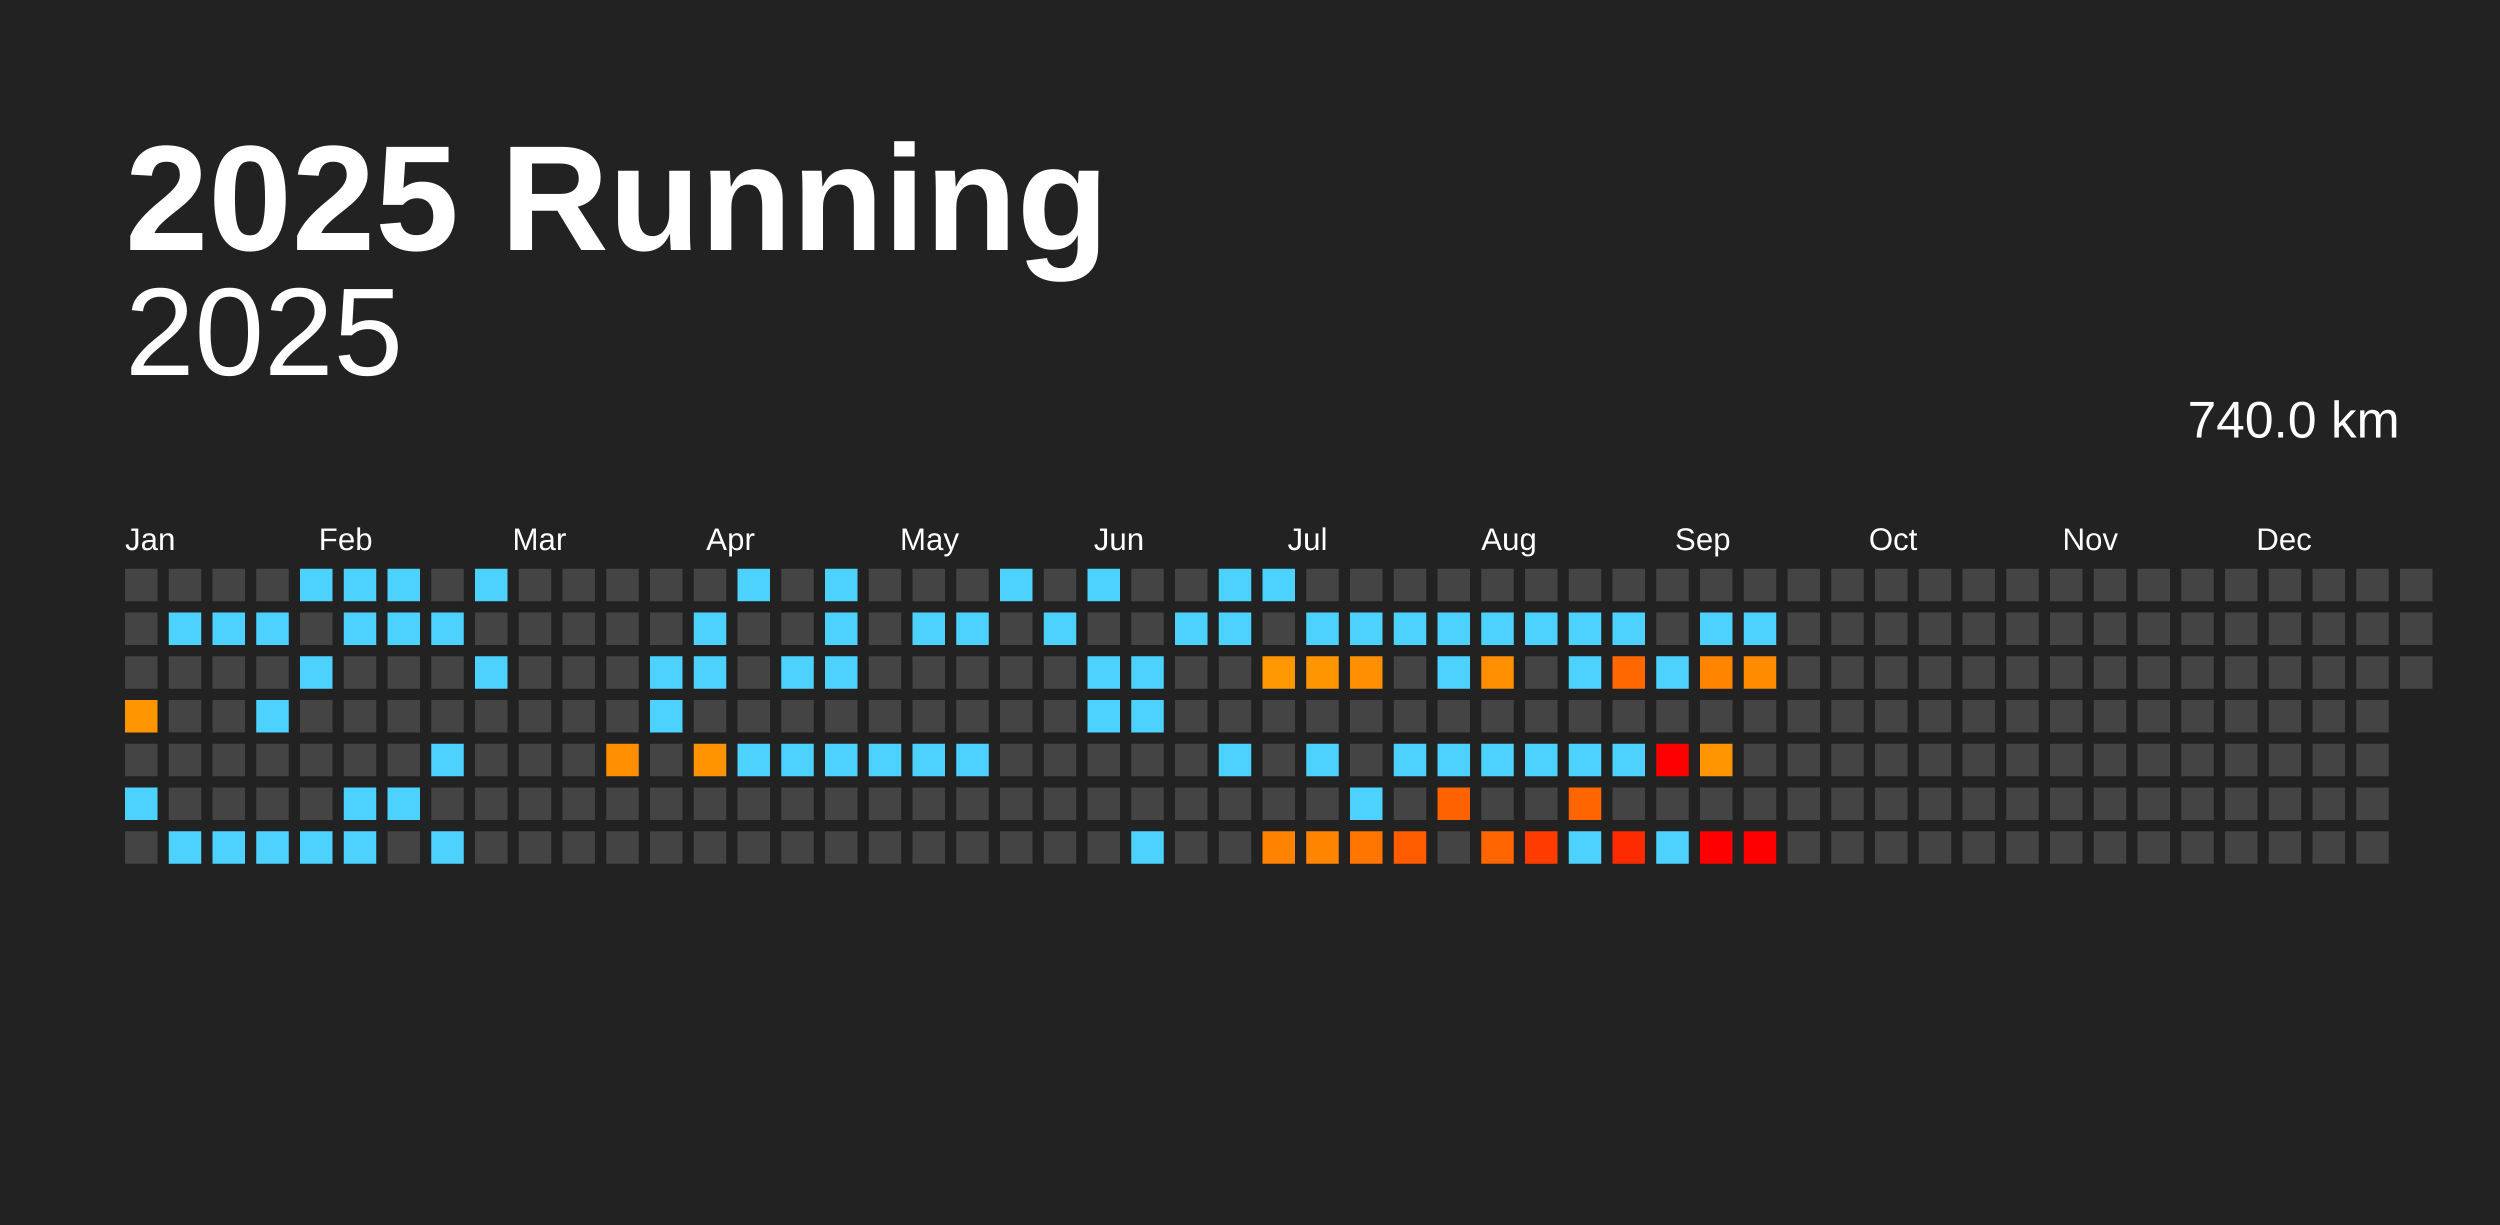
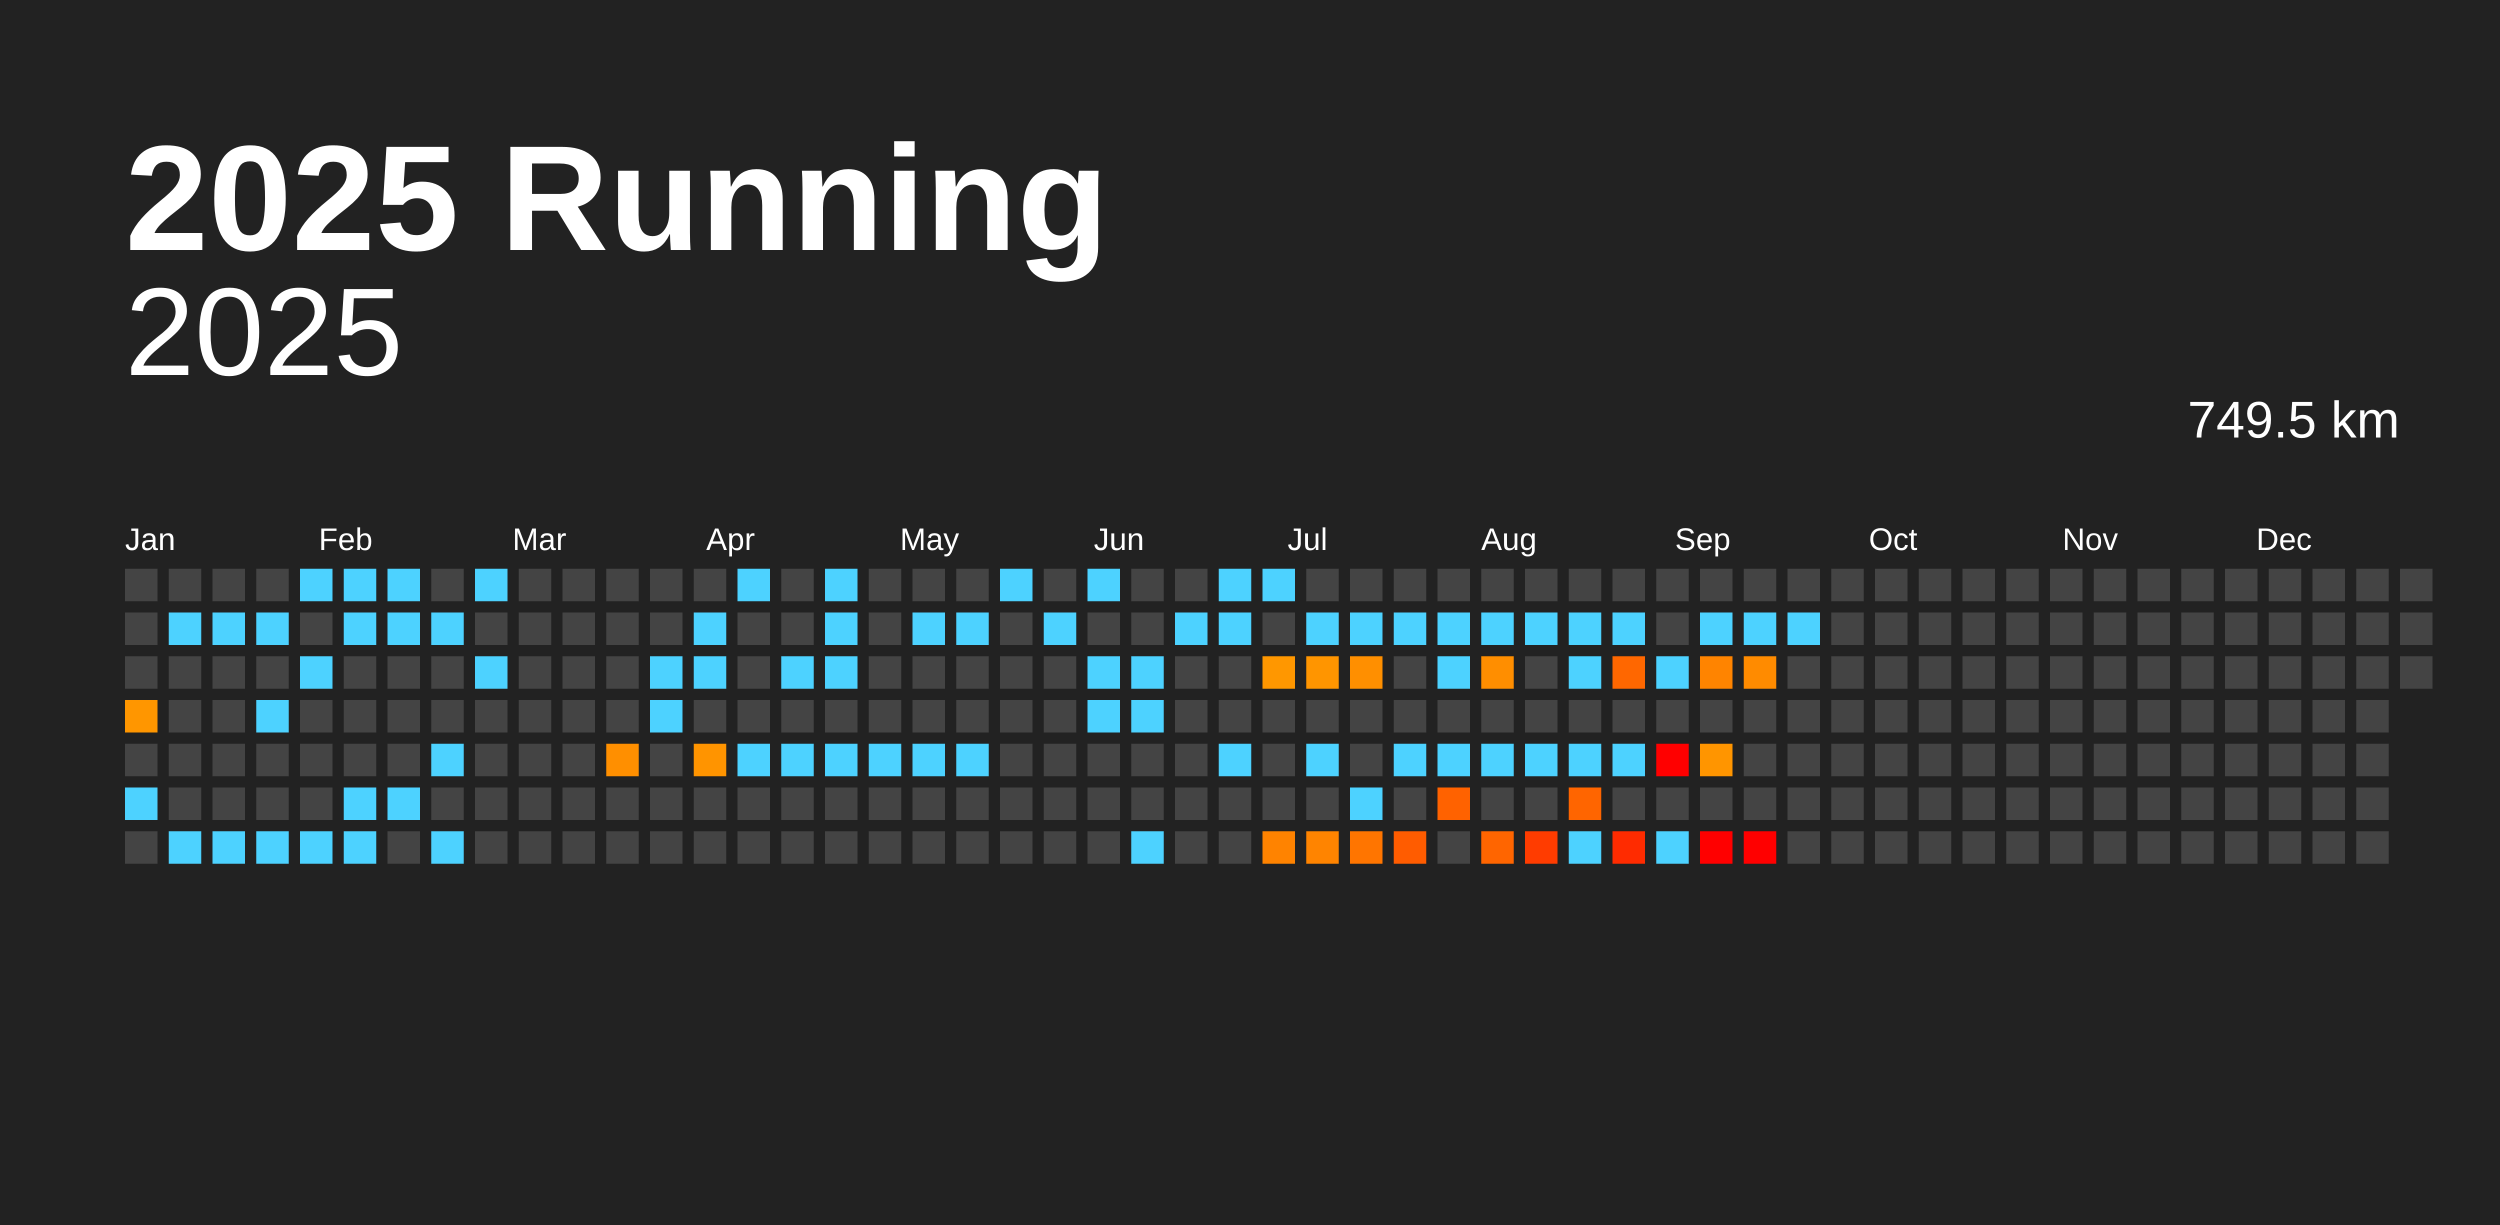
<svg xmlns="http://www.w3.org/2000/svg" baseProfile="full" height="98mm" version="1.1" viewBox="0,0,200,98" width="200mm">
  <defs />
  <rect fill="#222222" height="98" width="200" x="0" y="0" />
  <text fill="#FFFFFF" style="font-size:12px; font-family:Arial; font-weight:bold;" x="10" y="20">2025 Running</text>
  <text alignment-baseline="hanging" fill="#FFFFFF" style="font-size:10.0px; font-family:Arial;" x="10" y="30">2025</text>
-   <text alignment-baseline="hanging" fill="#FFFFFF" style="font-size:4.125px; font-family:Arial;" x="175" y="35">740.0 km</text>
+   <text alignment-baseline="hanging" fill="#FFFFFF" style="font-size:4.125px; font-family:Arial;" x="175" y="35">749.5 km</text>
  <text fill="#FFFFFF" style="font-size:2.5px; font-family:Arial" x="10.0" y="44">Jan</text>
  <text fill="#FFFFFF" style="font-size:2.5px; font-family:Arial" x="25.5" y="44">Feb</text>
  <text fill="#FFFFFF" style="font-size:2.5px; font-family:Arial" x="41.0" y="44">Mar</text>
  <text fill="#FFFFFF" style="font-size:2.5px; font-family:Arial" x="56.5" y="44">Apr</text>
  <text fill="#FFFFFF" style="font-size:2.5px; font-family:Arial" x="72.0" y="44">May</text>
  <text fill="#FFFFFF" style="font-size:2.5px; font-family:Arial" x="87.5" y="44">Jun</text>
  <text fill="#FFFFFF" style="font-size:2.5px; font-family:Arial" x="103.0" y="44">Jul</text>
  <text fill="#FFFFFF" style="font-size:2.5px; font-family:Arial" x="118.5" y="44">Aug</text>
  <text fill="#FFFFFF" style="font-size:2.5px; font-family:Arial" x="134.0" y="44">Sep</text>
  <text fill="#FFFFFF" style="font-size:2.5px; font-family:Arial" x="149.5" y="44">Oct</text>
  <text fill="#FFFFFF" style="font-size:2.5px; font-family:Arial" x="165.0" y="44">Nov</text>
  <text fill="#FFFFFF" style="font-size:2.5px; font-family:Arial" x="180.5" y="44">Dec</text>
  <rect fill="#444444" height="2.6" width="2.6" x="10.0" y="45.5" />
  <rect fill="#444444" height="2.6" width="2.6" x="10.0" y="49.0" />
  <rect fill="#444444" height="2.6" width="2.6" x="10.0" y="52.5" />
  <rect fill="#ff9600" height="2.6" width="2.6" x="10.0" y="56.0" />
  <rect fill="#444444" height="2.6" width="2.6" x="10.0" y="59.5" />
  <rect fill="#4dd2ff" height="2.6" width="2.6" x="10.0" y="63.0" />
  <rect fill="#444444" height="2.6" width="2.6" x="10.0" y="66.5" />
  <rect fill="#444444" height="2.6" width="2.6" x="13.5" y="45.5" />
  <rect fill="#4dd2ff" height="2.6" width="2.6" x="13.5" y="49.0" />
  <rect fill="#444444" height="2.6" width="2.6" x="13.5" y="52.5" />
  <rect fill="#444444" height="2.6" width="2.6" x="13.5" y="56.0" />
  <rect fill="#444444" height="2.6" width="2.6" x="13.5" y="59.5" />
  <rect fill="#444444" height="2.6" width="2.6" x="13.5" y="63.0" />
  <rect fill="#4dd2ff" height="2.6" width="2.6" x="13.5" y="66.5" />
  <rect fill="#444444" height="2.6" width="2.6" x="17.0" y="45.5" />
  <rect fill="#4dd2ff" height="2.6" width="2.6" x="17.0" y="49.0" />
  <rect fill="#444444" height="2.6" width="2.6" x="17.0" y="52.5" />
  <rect fill="#444444" height="2.6" width="2.6" x="17.0" y="56.0" />
  <rect fill="#444444" height="2.6" width="2.6" x="17.0" y="59.5" />
  <rect fill="#444444" height="2.6" width="2.6" x="17.0" y="63.0" />
  <rect fill="#4dd2ff" height="2.6" width="2.6" x="17.0" y="66.5" />
  <rect fill="#444444" height="2.6" width="2.6" x="20.5" y="45.5" />
  <rect fill="#4dd2ff" height="2.6" width="2.6" x="20.5" y="49.0" />
  <rect fill="#444444" height="2.6" width="2.6" x="20.5" y="52.5" />
  <rect fill="#4dd2ff" height="2.6" width="2.6" x="20.5" y="56.0" />
  <rect fill="#444444" height="2.6" width="2.6" x="20.5" y="59.5" />
  <rect fill="#444444" height="2.6" width="2.6" x="20.5" y="63.0" />
  <rect fill="#4dd2ff" height="2.6" width="2.6" x="20.5" y="66.5" />
  <rect fill="#4dd2ff" height="2.6" width="2.6" x="24.0" y="45.5" />
  <rect fill="#444444" height="2.6" width="2.6" x="24.0" y="49.0" />
  <rect fill="#4dd2ff" height="2.6" width="2.6" x="24.0" y="52.5" />
  <rect fill="#444444" height="2.6" width="2.6" x="24.0" y="56.0" />
  <rect fill="#444444" height="2.6" width="2.6" x="24.0" y="59.5" />
  <rect fill="#444444" height="2.6" width="2.6" x="24.0" y="63.0" />
  <rect fill="#4dd2ff" height="2.6" width="2.6" x="24.0" y="66.5" />
  <rect fill="#4dd2ff" height="2.6" width="2.6" x="27.5" y="45.5" />
  <rect fill="#4dd2ff" height="2.6" width="2.6" x="27.5" y="49.0" />
  <rect fill="#444444" height="2.6" width="2.6" x="27.5" y="52.5" />
  <rect fill="#444444" height="2.6" width="2.6" x="27.5" y="56.0" />
  <rect fill="#444444" height="2.6" width="2.6" x="27.5" y="59.5" />
  <rect fill="#4dd2ff" height="2.6" width="2.6" x="27.5" y="63.0" />
  <rect fill="#4dd2ff" height="2.6" width="2.6" x="27.5" y="66.5" />
  <rect fill="#4dd2ff" height="2.6" width="2.6" x="31.0" y="45.5" />
  <rect fill="#4dd2ff" height="2.6" width="2.6" x="31.0" y="49.0" />
  <rect fill="#444444" height="2.6" width="2.6" x="31.0" y="52.5" />
  <rect fill="#444444" height="2.6" width="2.6" x="31.0" y="56.0" />
  <rect fill="#444444" height="2.6" width="2.6" x="31.0" y="59.5" />
  <rect fill="#4dd2ff" height="2.6" width="2.6" x="31.0" y="63.0" />
  <rect fill="#444444" height="2.6" width="2.6" x="31.0" y="66.5" />
  <rect fill="#444444" height="2.6" width="2.6" x="34.5" y="45.5" />
  <rect fill="#4dd2ff" height="2.6" width="2.6" x="34.5" y="49.0" />
  <rect fill="#444444" height="2.6" width="2.6" x="34.5" y="52.5" />
  <rect fill="#444444" height="2.6" width="2.6" x="34.5" y="56.0" />
  <rect fill="#4dd2ff" height="2.6" width="2.6" x="34.5" y="59.5" />
  <rect fill="#444444" height="2.6" width="2.6" x="34.5" y="63.0" />
  <rect fill="#4dd2ff" height="2.6" width="2.6" x="34.5" y="66.5" />
  <rect fill="#4dd2ff" height="2.6" width="2.6" x="38.0" y="45.5" />
  <rect fill="#444444" height="2.6" width="2.6" x="38.0" y="49.0" />
  <rect fill="#4dd2ff" height="2.6" width="2.6" x="38.0" y="52.5" />
  <rect fill="#444444" height="2.6" width="2.6" x="38.0" y="56.0" />
  <rect fill="#444444" height="2.6" width="2.6" x="38.0" y="59.5" />
  <rect fill="#444444" height="2.6" width="2.6" x="38.0" y="63.0" />
  <rect fill="#444444" height="2.6" width="2.6" x="38.0" y="66.5" />
  <rect fill="#444444" height="2.6" width="2.6" x="41.5" y="45.5" />
  <rect fill="#444444" height="2.6" width="2.6" x="41.5" y="49.0" />
  <rect fill="#444444" height="2.6" width="2.6" x="41.5" y="52.5" />
  <rect fill="#444444" height="2.6" width="2.6" x="41.5" y="56.0" />
  <rect fill="#444444" height="2.6" width="2.6" x="41.5" y="59.5" />
  <rect fill="#444444" height="2.6" width="2.6" x="41.5" y="63.0" />
  <rect fill="#444444" height="2.6" width="2.6" x="41.5" y="66.5" />
  <rect fill="#444444" height="2.6" width="2.6" x="45.0" y="45.5" />
  <rect fill="#444444" height="2.6" width="2.6" x="45.0" y="49.0" />
  <rect fill="#444444" height="2.6" width="2.6" x="45.0" y="52.5" />
  <rect fill="#444444" height="2.6" width="2.6" x="45.0" y="56.0" />
  <rect fill="#444444" height="2.6" width="2.6" x="45.0" y="59.5" />
  <rect fill="#444444" height="2.6" width="2.6" x="45.0" y="63.0" />
  <rect fill="#444444" height="2.6" width="2.6" x="45.0" y="66.5" />
  <rect fill="#444444" height="2.6" width="2.6" x="48.5" y="45.5" />
  <rect fill="#444444" height="2.6" width="2.6" x="48.5" y="49.0" />
  <rect fill="#444444" height="2.6" width="2.6" x="48.5" y="52.5" />
  <rect fill="#444444" height="2.6" width="2.6" x="48.5" y="56.0" />
  <rect fill="#ff8f00" height="2.6" width="2.6" x="48.5" y="59.5" />
  <rect fill="#444444" height="2.6" width="2.6" x="48.5" y="63.0" />
  <rect fill="#444444" height="2.6" width="2.6" x="48.5" y="66.5" />
  <rect fill="#444444" height="2.6" width="2.6" x="52.0" y="45.5" />
  <rect fill="#444444" height="2.6" width="2.6" x="52.0" y="49.0" />
  <rect fill="#4dd2ff" height="2.6" width="2.6" x="52.0" y="52.5" />
  <rect fill="#4dd2ff" height="2.6" width="2.6" x="52.0" y="56.0" />
  <rect fill="#444444" height="2.6" width="2.6" x="52.0" y="59.5" />
  <rect fill="#444444" height="2.6" width="2.6" x="52.0" y="63.0" />
  <rect fill="#444444" height="2.6" width="2.6" x="52.0" y="66.5" />
  <rect fill="#444444" height="2.6" width="2.6" x="55.5" y="45.5" />
  <rect fill="#4dd2ff" height="2.6" width="2.6" x="55.5" y="49.0" />
  <rect fill="#4dd2ff" height="2.6" width="2.6" x="55.5" y="52.5" />
  <rect fill="#444444" height="2.6" width="2.6" x="55.5" y="56.0" />
  <rect fill="#ff9400" height="2.6" width="2.6" x="55.5" y="59.5" />
  <rect fill="#444444" height="2.6" width="2.6" x="55.5" y="63.0" />
  <rect fill="#444444" height="2.6" width="2.6" x="55.5" y="66.5" />
  <rect fill="#4dd2ff" height="2.6" width="2.6" x="59.0" y="45.5" />
  <rect fill="#444444" height="2.6" width="2.6" x="59.0" y="49.0" />
  <rect fill="#444444" height="2.6" width="2.6" x="59.0" y="52.5" />
  <rect fill="#444444" height="2.6" width="2.6" x="59.0" y="56.0" />
  <rect fill="#4dd2ff" height="2.6" width="2.6" x="59.0" y="59.5" />
  <rect fill="#444444" height="2.6" width="2.6" x="59.0" y="63.0" />
  <rect fill="#444444" height="2.6" width="2.6" x="59.0" y="66.5" />
  <rect fill="#444444" height="2.6" width="2.6" x="62.5" y="45.5" />
  <rect fill="#444444" height="2.6" width="2.6" x="62.5" y="49.0" />
  <rect fill="#4dd2ff" height="2.6" width="2.6" x="62.5" y="52.5" />
  <rect fill="#444444" height="2.6" width="2.6" x="62.5" y="56.0" />
  <rect fill="#4dd2ff" height="2.6" width="2.6" x="62.5" y="59.5" />
  <rect fill="#444444" height="2.6" width="2.6" x="62.5" y="63.0" />
  <rect fill="#444444" height="2.6" width="2.6" x="62.5" y="66.5" />
  <rect fill="#4dd2ff" height="2.6" width="2.6" x="66.0" y="45.5" />
  <rect fill="#4dd2ff" height="2.6" width="2.6" x="66.0" y="49.0" />
  <rect fill="#4dd2ff" height="2.6" width="2.6" x="66.0" y="52.5" />
  <rect fill="#444444" height="2.6" width="2.6" x="66.0" y="56.0" />
  <rect fill="#4dd2ff" height="2.6" width="2.6" x="66.0" y="59.5" />
  <rect fill="#444444" height="2.6" width="2.6" x="66.0" y="63.0" />
  <rect fill="#444444" height="2.6" width="2.6" x="66.0" y="66.5" />
  <rect fill="#444444" height="2.6" width="2.6" x="69.5" y="45.5" />
  <rect fill="#444444" height="2.6" width="2.6" x="69.5" y="49.0" />
  <rect fill="#444444" height="2.6" width="2.6" x="69.5" y="52.5" />
  <rect fill="#444444" height="2.6" width="2.6" x="69.5" y="56.0" />
  <rect fill="#4dd2ff" height="2.6" width="2.6" x="69.5" y="59.5" />
  <rect fill="#444444" height="2.6" width="2.6" x="69.5" y="63.0" />
  <rect fill="#444444" height="2.6" width="2.6" x="69.5" y="66.5" />
  <rect fill="#444444" height="2.6" width="2.6" x="73.0" y="45.5" />
  <rect fill="#4dd2ff" height="2.6" width="2.6" x="73.0" y="49.0" />
  <rect fill="#444444" height="2.6" width="2.6" x="73.0" y="52.5" />
  <rect fill="#444444" height="2.6" width="2.6" x="73.0" y="56.0" />
  <rect fill="#4dd2ff" height="2.6" width="2.6" x="73.0" y="59.5" />
  <rect fill="#444444" height="2.6" width="2.6" x="73.0" y="63.0" />
  <rect fill="#444444" height="2.6" width="2.6" x="73.0" y="66.5" />
  <rect fill="#444444" height="2.6" width="2.6" x="76.5" y="45.5" />
  <rect fill="#4dd2ff" height="2.6" width="2.6" x="76.5" y="49.0" />
  <rect fill="#444444" height="2.6" width="2.6" x="76.5" y="52.5" />
  <rect fill="#444444" height="2.6" width="2.6" x="76.5" y="56.0" />
  <rect fill="#4dd2ff" height="2.6" width="2.6" x="76.5" y="59.5" />
  <rect fill="#444444" height="2.6" width="2.6" x="76.5" y="63.0" />
  <rect fill="#444444" height="2.6" width="2.6" x="76.5" y="66.5" />
  <rect fill="#4dd2ff" height="2.6" width="2.6" x="80.0" y="45.5" />
  <rect fill="#444444" height="2.6" width="2.6" x="80.0" y="49.0" />
  <rect fill="#444444" height="2.6" width="2.6" x="80.0" y="52.5" />
  <rect fill="#444444" height="2.6" width="2.6" x="80.0" y="56.0" />
  <rect fill="#444444" height="2.6" width="2.6" x="80.0" y="59.5" />
  <rect fill="#444444" height="2.6" width="2.6" x="80.0" y="63.0" />
  <rect fill="#444444" height="2.6" width="2.6" x="80.0" y="66.5" />
  <rect fill="#444444" height="2.6" width="2.6" x="83.5" y="45.5" />
  <rect fill="#4dd2ff" height="2.6" width="2.6" x="83.5" y="49.0" />
  <rect fill="#444444" height="2.6" width="2.6" x="83.5" y="52.5" />
  <rect fill="#444444" height="2.6" width="2.6" x="83.5" y="56.0" />
  <rect fill="#444444" height="2.6" width="2.6" x="83.5" y="59.5" />
  <rect fill="#444444" height="2.6" width="2.6" x="83.5" y="63.0" />
  <rect fill="#444444" height="2.6" width="2.6" x="83.5" y="66.5" />
  <rect fill="#4dd2ff" height="2.6" width="2.6" x="87.0" y="45.5" />
  <rect fill="#444444" height="2.6" width="2.6" x="87.0" y="49.0" />
  <rect fill="#4dd2ff" height="2.6" width="2.6" x="87.0" y="52.5" />
  <rect fill="#4dd2ff" height="2.6" width="2.6" x="87.0" y="56.0" />
  <rect fill="#444444" height="2.6" width="2.6" x="87.0" y="59.5" />
  <rect fill="#444444" height="2.6" width="2.6" x="87.0" y="63.0" />
  <rect fill="#444444" height="2.6" width="2.6" x="87.0" y="66.5" />
  <rect fill="#444444" height="2.6" width="2.6" x="90.5" y="45.5" />
  <rect fill="#444444" height="2.6" width="2.6" x="90.5" y="49.0" />
  <rect fill="#4dd2ff" height="2.6" width="2.6" x="90.5" y="52.5" />
  <rect fill="#4dd2ff" height="2.6" width="2.6" x="90.5" y="56.0" />
  <rect fill="#444444" height="2.6" width="2.6" x="90.5" y="59.5" />
  <rect fill="#444444" height="2.6" width="2.6" x="90.5" y="63.0" />
  <rect fill="#4dd2ff" height="2.6" width="2.6" x="90.5" y="66.5" />
  <rect fill="#444444" height="2.6" width="2.6" x="94.0" y="45.5" />
  <rect fill="#4dd2ff" height="2.6" width="2.6" x="94.0" y="49.0" />
  <rect fill="#444444" height="2.6" width="2.6" x="94.0" y="52.5" />
  <rect fill="#444444" height="2.6" width="2.6" x="94.0" y="56.0" />
  <rect fill="#444444" height="2.6" width="2.6" x="94.0" y="59.5" />
  <rect fill="#444444" height="2.6" width="2.6" x="94.0" y="63.0" />
  <rect fill="#444444" height="2.6" width="2.6" x="94.0" y="66.5" />
  <rect fill="#4dd2ff" height="2.6" width="2.6" x="97.5" y="45.5" />
  <rect fill="#4dd2ff" height="2.6" width="2.6" x="97.5" y="49.0" />
  <rect fill="#444444" height="2.6" width="2.6" x="97.5" y="52.5" />
  <rect fill="#444444" height="2.6" width="2.6" x="97.5" y="56.0" />
  <rect fill="#4dd2ff" height="2.6" width="2.6" x="97.5" y="59.5" />
  <rect fill="#444444" height="2.6" width="2.6" x="97.5" y="63.0" />
  <rect fill="#444444" height="2.6" width="2.6" x="97.5" y="66.5" />
  <rect fill="#4dd2ff" height="2.6" width="2.6" x="101.0" y="45.5" />
  <rect fill="#444444" height="2.6" width="2.6" x="101.0" y="49.0" />
  <rect fill="#ff9700" height="2.6" width="2.6" x="101.0" y="52.5" />
  <rect fill="#444444" height="2.6" width="2.6" x="101.0" y="56.0" />
  <rect fill="#444444" height="2.6" width="2.6" x="101.0" y="59.5" />
  <rect fill="#444444" height="2.6" width="2.6" x="101.0" y="63.0" />
  <rect fill="#ff8300" height="2.6" width="2.6" x="101.0" y="66.5" />
  <rect fill="#444444" height="2.6" width="2.6" x="104.5" y="45.5" />
  <rect fill="#4dd2ff" height="2.6" width="2.6" x="104.5" y="49.0" />
  <rect fill="#ff9500" height="2.6" width="2.6" x="104.5" y="52.5" />
  <rect fill="#444444" height="2.6" width="2.6" x="104.5" y="56.0" />
  <rect fill="#4dd2ff" height="2.6" width="2.6" x="104.5" y="59.5" />
  <rect fill="#444444" height="2.6" width="2.6" x="104.5" y="63.0" />
  <rect fill="#ff8400" height="2.6" width="2.6" x="104.5" y="66.5" />
  <rect fill="#444444" height="2.6" width="2.6" x="108.0" y="45.5" />
  <rect fill="#4dd2ff" height="2.6" width="2.6" x="108.0" y="49.0" />
  <rect fill="#ff8f00" height="2.6" width="2.6" x="108.0" y="52.5" />
  <rect fill="#444444" height="2.6" width="2.6" x="108.0" y="56.0" />
  <rect fill="#444444" height="2.6" width="2.6" x="108.0" y="59.5" />
  <rect fill="#4dd2ff" height="2.6" width="2.6" x="108.0" y="63.0" />
  <rect fill="#ff7500" height="2.6" width="2.6" x="108.0" y="66.5" />
  <rect fill="#444444" height="2.6" width="2.6" x="111.5" y="45.5" />
  <rect fill="#4dd2ff" height="2.6" width="2.6" x="111.5" y="49.0" />
  <rect fill="#444444" height="2.6" width="2.6" x="111.5" y="52.5" />
  <rect fill="#444444" height="2.6" width="2.6" x="111.5" y="56.0" />
  <rect fill="#4dd2ff" height="2.6" width="2.6" x="111.5" y="59.5" />
  <rect fill="#444444" height="2.6" width="2.6" x="111.5" y="63.0" />
  <rect fill="#ff5c00" height="2.6" width="2.6" x="111.5" y="66.5" />
  <rect fill="#444444" height="2.6" width="2.6" x="115.0" y="45.5" />
  <rect fill="#4dd2ff" height="2.6" width="2.6" x="115.0" y="49.0" />
  <rect fill="#4dd2ff" height="2.6" width="2.6" x="115.0" y="52.5" />
  <rect fill="#444444" height="2.6" width="2.6" x="115.0" y="56.0" />
  <rect fill="#4dd2ff" height="2.6" width="2.6" x="115.0" y="59.5" />
  <rect fill="#ff6200" height="2.6" width="2.6" x="115.0" y="63.0" />
  <rect fill="#444444" height="2.6" width="2.6" x="115.0" y="66.5" />
  <rect fill="#444444" height="2.6" width="2.6" x="118.5" y="45.5" />
  <rect fill="#4dd2ff" height="2.6" width="2.6" x="118.5" y="49.0" />
  <rect fill="#ff8e00" height="2.6" width="2.6" x="118.5" y="52.5" />
  <rect fill="#444444" height="2.6" width="2.6" x="118.5" y="56.0" />
  <rect fill="#4dd2ff" height="2.6" width="2.6" x="118.5" y="59.5" />
  <rect fill="#444444" height="2.6" width="2.6" x="118.5" y="63.0" />
  <rect fill="#ff6500" height="2.6" width="2.6" x="118.5" y="66.5" />
  <rect fill="#444444" height="2.6" width="2.6" x="122.0" y="45.5" />
  <rect fill="#4dd2ff" height="2.6" width="2.6" x="122.0" y="49.0" />
  <rect fill="#444444" height="2.6" width="2.6" x="122.0" y="52.5" />
  <rect fill="#444444" height="2.6" width="2.6" x="122.0" y="56.0" />
  <rect fill="#4dd2ff" height="2.6" width="2.6" x="122.0" y="59.5" />
  <rect fill="#444444" height="2.6" width="2.6" x="122.0" y="63.0" />
  <rect fill="#ff3c00" height="2.6" width="2.6" x="122.0" y="66.5" />
  <rect fill="#444444" height="2.6" width="2.6" x="125.5" y="45.5" />
  <rect fill="#4dd2ff" height="2.6" width="2.6" x="125.5" y="49.0" />
  <rect fill="#4dd2ff" height="2.6" width="2.6" x="125.5" y="52.5" />
  <rect fill="#444444" height="2.6" width="2.6" x="125.5" y="56.0" />
  <rect fill="#4dd2ff" height="2.6" width="2.6" x="125.5" y="59.5" />
  <rect fill="#ff6500" height="2.6" width="2.6" x="125.5" y="63.0" />
  <rect fill="#4dd2ff" height="2.6" width="2.6" x="125.5" y="66.5" />
  <rect fill="#444444" height="2.6" width="2.6" x="129.0" y="45.5" />
  <rect fill="#4dd2ff" height="2.6" width="2.6" x="129.0" y="49.0" />
  <rect fill="#ff6700" height="2.6" width="2.6" x="129.0" y="52.5" />
  <rect fill="#444444" height="2.6" width="2.6" x="129.0" y="56.0" />
  <rect fill="#4dd2ff" height="2.6" width="2.6" x="129.0" y="59.5" />
  <rect fill="#444444" height="2.6" width="2.6" x="129.0" y="63.0" />
  <rect fill="#ff2b00" height="2.6" width="2.6" x="129.0" y="66.5" />
  <rect fill="#444444" height="2.6" width="2.6" x="132.5" y="45.5" />
  <rect fill="#444444" height="2.6" width="2.6" x="132.5" y="49.0" />
  <rect fill="#4dd2ff" height="2.6" width="2.6" x="132.5" y="52.5" />
  <rect fill="#444444" height="2.6" width="2.6" x="132.5" y="56.0" />
  <rect fill="red" height="2.6" width="2.6" x="132.5" y="59.5" />
  <rect fill="#444444" height="2.6" width="2.6" x="132.5" y="63.0" />
  <rect fill="#4dd2ff" height="2.6" width="2.6" x="132.5" y="66.5" />
  <rect fill="#444444" height="2.6" width="2.6" x="136.0" y="45.5" />
  <rect fill="#4dd2ff" height="2.6" width="2.6" x="136.0" y="49.0" />
  <rect fill="#ff8400" height="2.6" width="2.6" x="136.0" y="52.5" />
  <rect fill="#444444" height="2.6" width="2.6" x="136.0" y="56.0" />
  <rect fill="#ff9500" height="2.6" width="2.6" x="136.0" y="59.5" />
  <rect fill="#444444" height="2.6" width="2.6" x="136.0" y="63.0" />
  <rect fill="red" height="2.6" width="2.6" x="136.0" y="66.5" />
  <rect fill="#444444" height="2.6" width="2.6" x="139.5" y="45.5" />
  <rect fill="#4dd2ff" height="2.6" width="2.6" x="139.5" y="49.0" />
  <rect fill="#ff8b00" height="2.6" width="2.6" x="139.5" y="52.5" />
  <rect fill="#444444" height="2.6" width="2.6" x="139.5" y="56.0" />
  <rect fill="#444444" height="2.6" width="2.6" x="139.5" y="59.5" />
  <rect fill="#444444" height="2.6" width="2.6" x="139.5" y="63.0" />
  <rect fill="red" height="2.6" width="2.6" x="139.5" y="66.5" />
  <rect fill="#444444" height="2.6" width="2.6" x="143.0" y="45.5" />
-   <rect fill="#444444" height="2.6" width="2.6" x="143.0" y="49.0" />
+   <rect fill="#4dd2ff" height="2.6" width="2.6" x="143.0" y="49.0" />
  <rect fill="#444444" height="2.6" width="2.6" x="143.0" y="52.5" />
  <rect fill="#444444" height="2.6" width="2.6" x="143.0" y="56.0" />
  <rect fill="#444444" height="2.6" width="2.6" x="143.0" y="59.5" />
  <rect fill="#444444" height="2.6" width="2.6" x="143.0" y="63.0" />
  <rect fill="#444444" height="2.6" width="2.6" x="143.0" y="66.5" />
  <rect fill="#444444" height="2.6" width="2.6" x="146.5" y="45.5" />
  <rect fill="#444444" height="2.6" width="2.6" x="146.5" y="49.0" />
  <rect fill="#444444" height="2.6" width="2.6" x="146.5" y="52.5" />
  <rect fill="#444444" height="2.6" width="2.6" x="146.5" y="56.0" />
  <rect fill="#444444" height="2.6" width="2.6" x="146.5" y="59.5" />
  <rect fill="#444444" height="2.6" width="2.6" x="146.5" y="63.0" />
  <rect fill="#444444" height="2.6" width="2.6" x="146.5" y="66.5" />
  <rect fill="#444444" height="2.6" width="2.6" x="150.0" y="45.5" />
  <rect fill="#444444" height="2.6" width="2.6" x="150.0" y="49.0" />
  <rect fill="#444444" height="2.6" width="2.6" x="150.0" y="52.5" />
  <rect fill="#444444" height="2.6" width="2.6" x="150.0" y="56.0" />
  <rect fill="#444444" height="2.6" width="2.6" x="150.0" y="59.5" />
  <rect fill="#444444" height="2.6" width="2.6" x="150.0" y="63.0" />
  <rect fill="#444444" height="2.6" width="2.6" x="150.0" y="66.5" />
  <rect fill="#444444" height="2.6" width="2.6" x="153.5" y="45.5" />
  <rect fill="#444444" height="2.6" width="2.6" x="153.5" y="49.0" />
  <rect fill="#444444" height="2.6" width="2.6" x="153.5" y="52.5" />
  <rect fill="#444444" height="2.6" width="2.6" x="153.5" y="56.0" />
  <rect fill="#444444" height="2.6" width="2.6" x="153.5" y="59.5" />
  <rect fill="#444444" height="2.6" width="2.6" x="153.5" y="63.0" />
  <rect fill="#444444" height="2.6" width="2.6" x="153.5" y="66.5" />
  <rect fill="#444444" height="2.6" width="2.6" x="157.0" y="45.5" />
  <rect fill="#444444" height="2.6" width="2.6" x="157.0" y="49.0" />
  <rect fill="#444444" height="2.6" width="2.6" x="157.0" y="52.5" />
  <rect fill="#444444" height="2.6" width="2.6" x="157.0" y="56.0" />
  <rect fill="#444444" height="2.6" width="2.6" x="157.0" y="59.5" />
  <rect fill="#444444" height="2.6" width="2.6" x="157.0" y="63.0" />
  <rect fill="#444444" height="2.6" width="2.6" x="157.0" y="66.5" />
  <rect fill="#444444" height="2.6" width="2.6" x="160.5" y="45.5" />
  <rect fill="#444444" height="2.6" width="2.6" x="160.5" y="49.0" />
  <rect fill="#444444" height="2.6" width="2.6" x="160.5" y="52.5" />
  <rect fill="#444444" height="2.6" width="2.6" x="160.5" y="56.0" />
  <rect fill="#444444" height="2.6" width="2.6" x="160.5" y="59.5" />
  <rect fill="#444444" height="2.6" width="2.6" x="160.5" y="63.0" />
  <rect fill="#444444" height="2.6" width="2.6" x="160.5" y="66.5" />
  <rect fill="#444444" height="2.6" width="2.6" x="164.0" y="45.5" />
  <rect fill="#444444" height="2.6" width="2.6" x="164.0" y="49.0" />
  <rect fill="#444444" height="2.6" width="2.6" x="164.0" y="52.5" />
  <rect fill="#444444" height="2.6" width="2.6" x="164.0" y="56.0" />
  <rect fill="#444444" height="2.6" width="2.6" x="164.0" y="59.5" />
  <rect fill="#444444" height="2.6" width="2.6" x="164.0" y="63.0" />
  <rect fill="#444444" height="2.6" width="2.6" x="164.0" y="66.5" />
  <rect fill="#444444" height="2.6" width="2.6" x="167.5" y="45.5" />
  <rect fill="#444444" height="2.6" width="2.6" x="167.5" y="49.0" />
  <rect fill="#444444" height="2.6" width="2.6" x="167.5" y="52.5" />
  <rect fill="#444444" height="2.6" width="2.6" x="167.5" y="56.0" />
  <rect fill="#444444" height="2.6" width="2.6" x="167.5" y="59.5" />
  <rect fill="#444444" height="2.6" width="2.6" x="167.5" y="63.0" />
  <rect fill="#444444" height="2.6" width="2.6" x="167.5" y="66.5" />
  <rect fill="#444444" height="2.6" width="2.6" x="171.0" y="45.5" />
  <rect fill="#444444" height="2.6" width="2.6" x="171.0" y="49.0" />
  <rect fill="#444444" height="2.6" width="2.6" x="171.0" y="52.5" />
  <rect fill="#444444" height="2.6" width="2.6" x="171.0" y="56.0" />
  <rect fill="#444444" height="2.6" width="2.6" x="171.0" y="59.5" />
  <rect fill="#444444" height="2.6" width="2.6" x="171.0" y="63.0" />
  <rect fill="#444444" height="2.6" width="2.6" x="171.0" y="66.5" />
  <rect fill="#444444" height="2.6" width="2.6" x="174.5" y="45.5" />
  <rect fill="#444444" height="2.6" width="2.6" x="174.5" y="49.0" />
  <rect fill="#444444" height="2.6" width="2.6" x="174.5" y="52.5" />
  <rect fill="#444444" height="2.6" width="2.6" x="174.5" y="56.0" />
  <rect fill="#444444" height="2.6" width="2.6" x="174.5" y="59.5" />
  <rect fill="#444444" height="2.6" width="2.6" x="174.5" y="63.0" />
  <rect fill="#444444" height="2.6" width="2.6" x="174.5" y="66.5" />
  <rect fill="#444444" height="2.6" width="2.6" x="178.0" y="45.5" />
  <rect fill="#444444" height="2.6" width="2.6" x="178.0" y="49.0" />
  <rect fill="#444444" height="2.6" width="2.6" x="178.0" y="52.5" />
  <rect fill="#444444" height="2.6" width="2.6" x="178.0" y="56.0" />
  <rect fill="#444444" height="2.6" width="2.6" x="178.0" y="59.5" />
  <rect fill="#444444" height="2.6" width="2.6" x="178.0" y="63.0" />
  <rect fill="#444444" height="2.6" width="2.6" x="178.0" y="66.5" />
  <rect fill="#444444" height="2.6" width="2.6" x="181.5" y="45.5" />
  <rect fill="#444444" height="2.6" width="2.6" x="181.5" y="49.0" />
  <rect fill="#444444" height="2.6" width="2.6" x="181.5" y="52.5" />
  <rect fill="#444444" height="2.6" width="2.6" x="181.5" y="56.0" />
  <rect fill="#444444" height="2.6" width="2.6" x="181.5" y="59.5" />
  <rect fill="#444444" height="2.6" width="2.6" x="181.5" y="63.0" />
  <rect fill="#444444" height="2.6" width="2.6" x="181.5" y="66.5" />
  <rect fill="#444444" height="2.6" width="2.6" x="185.0" y="45.5" />
  <rect fill="#444444" height="2.6" width="2.6" x="185.0" y="49.0" />
  <rect fill="#444444" height="2.6" width="2.6" x="185.0" y="52.5" />
  <rect fill="#444444" height="2.6" width="2.6" x="185.0" y="56.0" />
  <rect fill="#444444" height="2.6" width="2.6" x="185.0" y="59.5" />
  <rect fill="#444444" height="2.6" width="2.6" x="185.0" y="63.0" />
  <rect fill="#444444" height="2.6" width="2.6" x="185.0" y="66.5" />
  <rect fill="#444444" height="2.6" width="2.6" x="188.5" y="45.5" />
  <rect fill="#444444" height="2.6" width="2.6" x="188.5" y="49.0" />
  <rect fill="#444444" height="2.6" width="2.6" x="188.5" y="52.5" />
  <rect fill="#444444" height="2.6" width="2.6" x="188.5" y="56.0" />
  <rect fill="#444444" height="2.6" width="2.6" x="188.5" y="59.5" />
  <rect fill="#444444" height="2.6" width="2.6" x="188.5" y="63.0" />
  <rect fill="#444444" height="2.6" width="2.6" x="188.5" y="66.5" />
  <rect fill="#444444" height="2.6" width="2.6" x="192.0" y="45.5" />
  <rect fill="#444444" height="2.6" width="2.6" x="192.0" y="49.0" />
  <rect fill="#444444" height="2.6" width="2.6" x="192.0" y="52.5" />
</svg>
